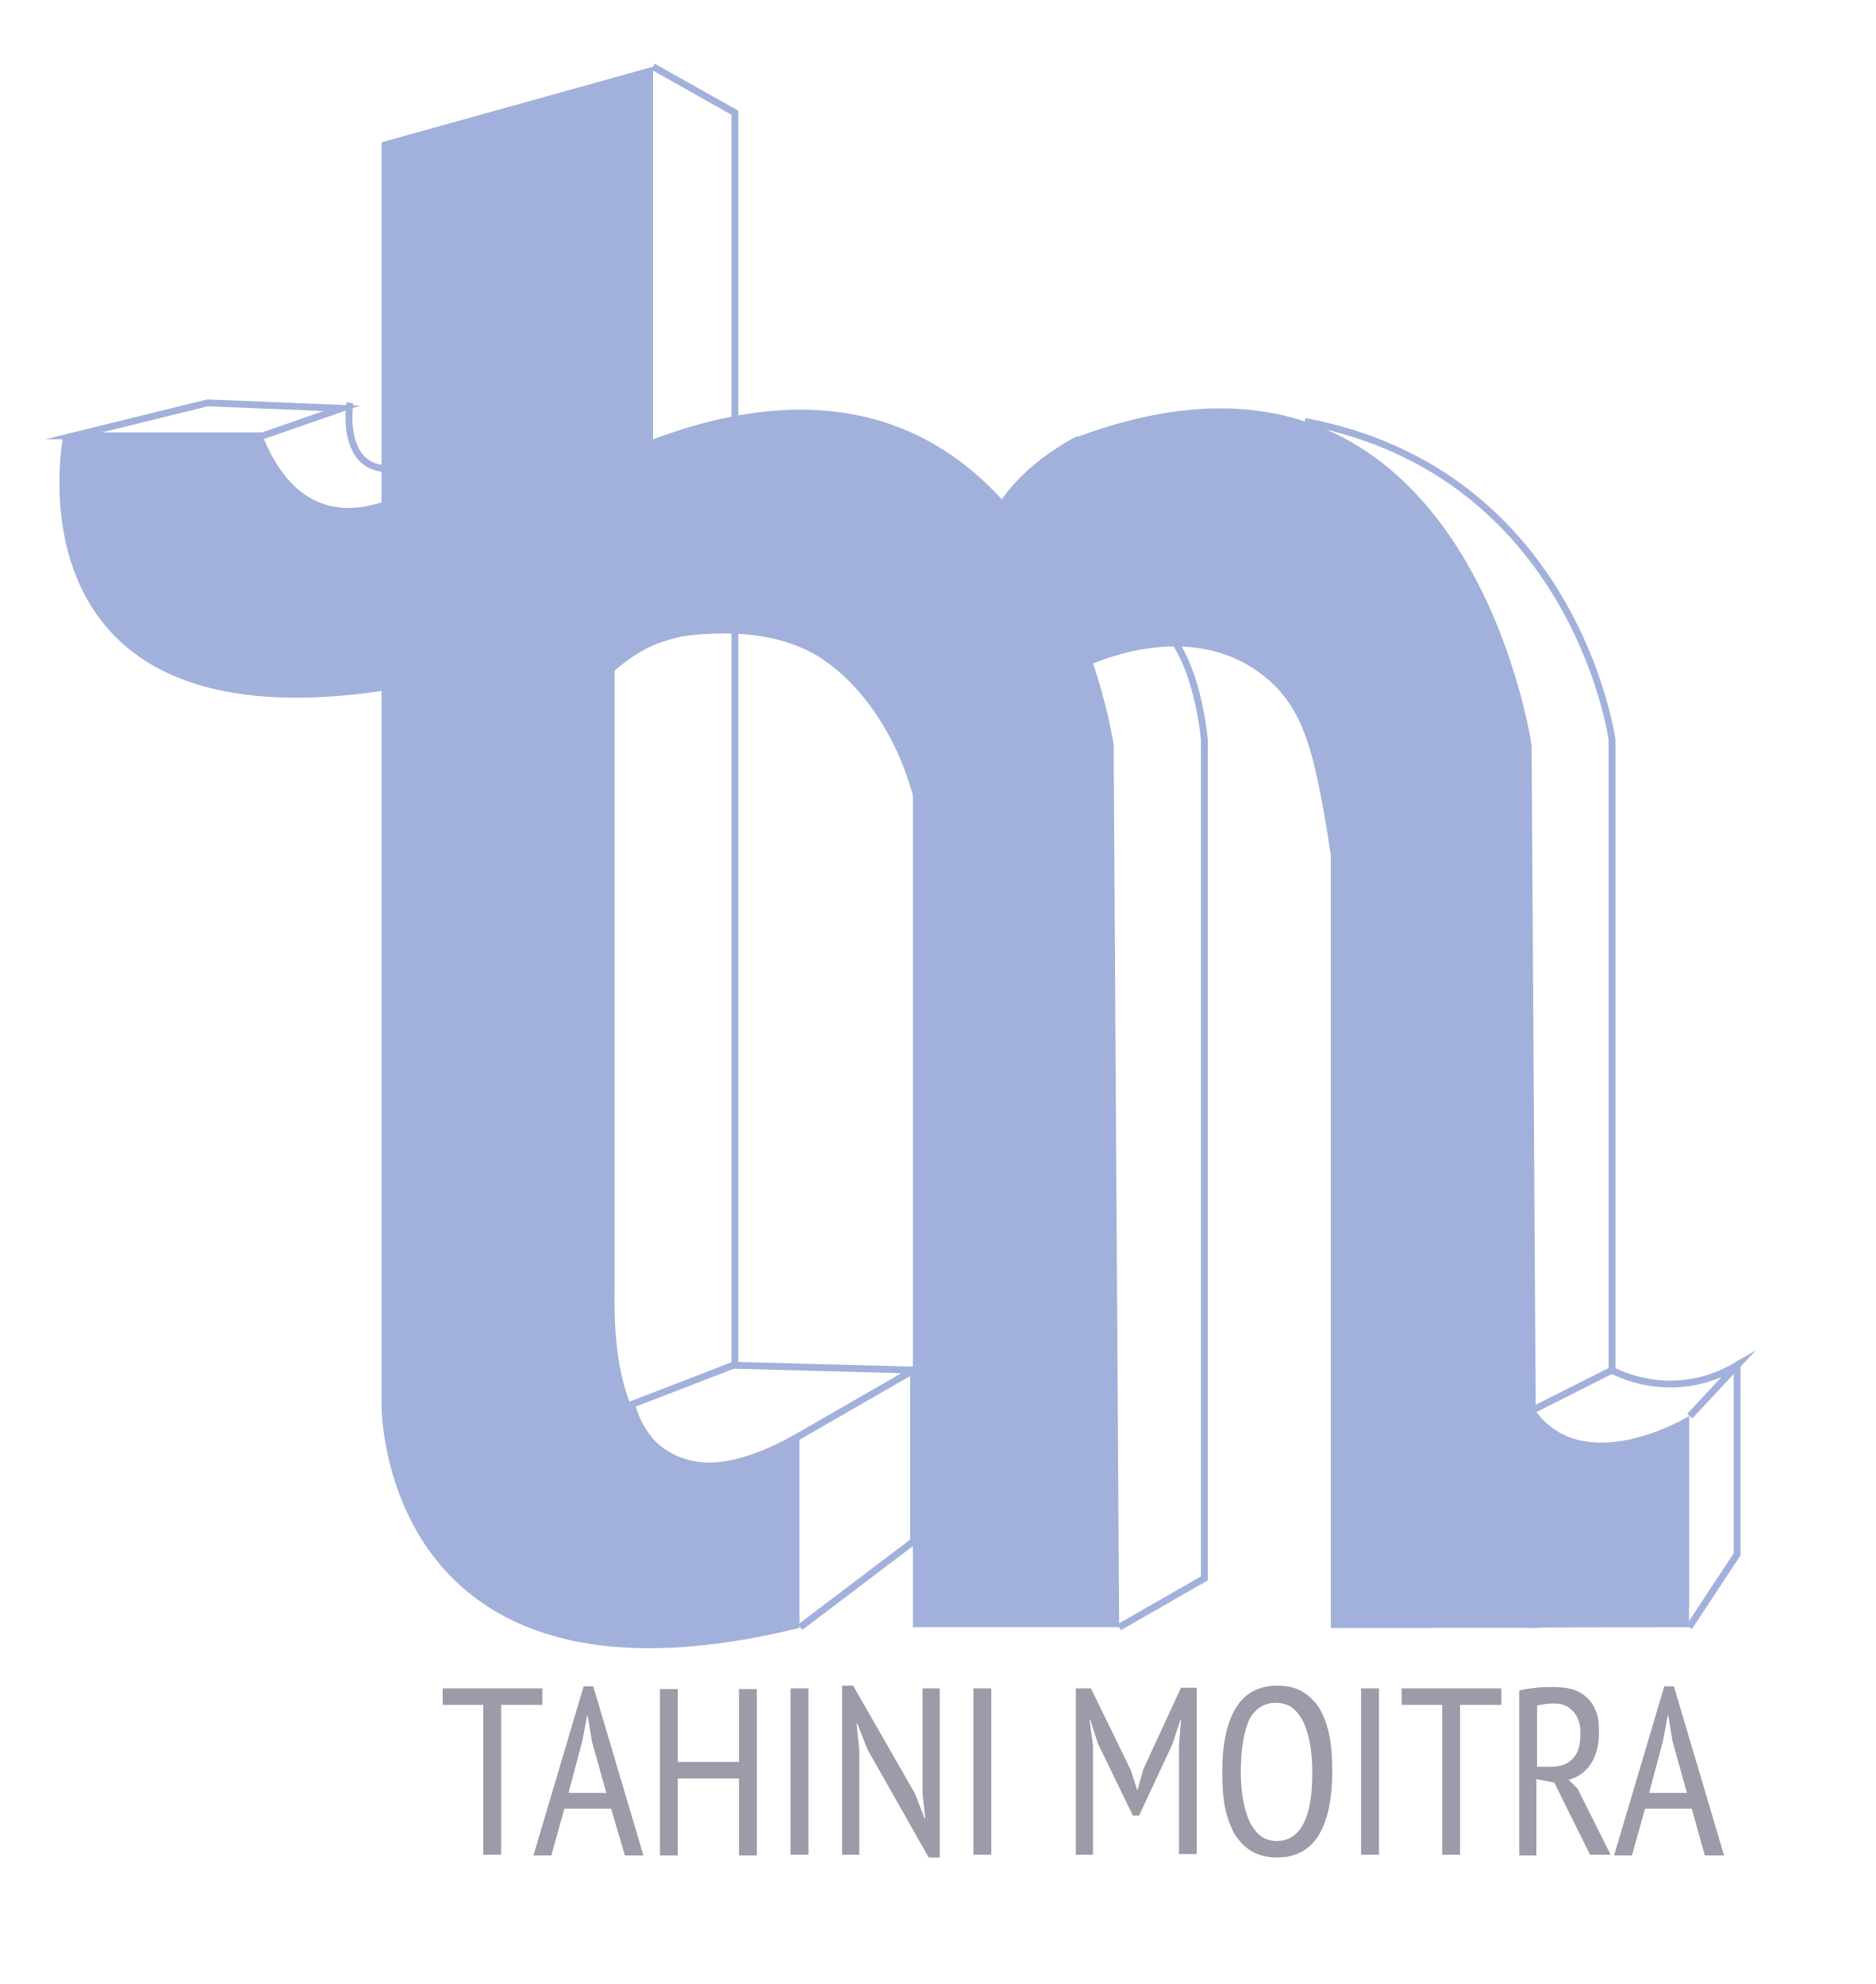
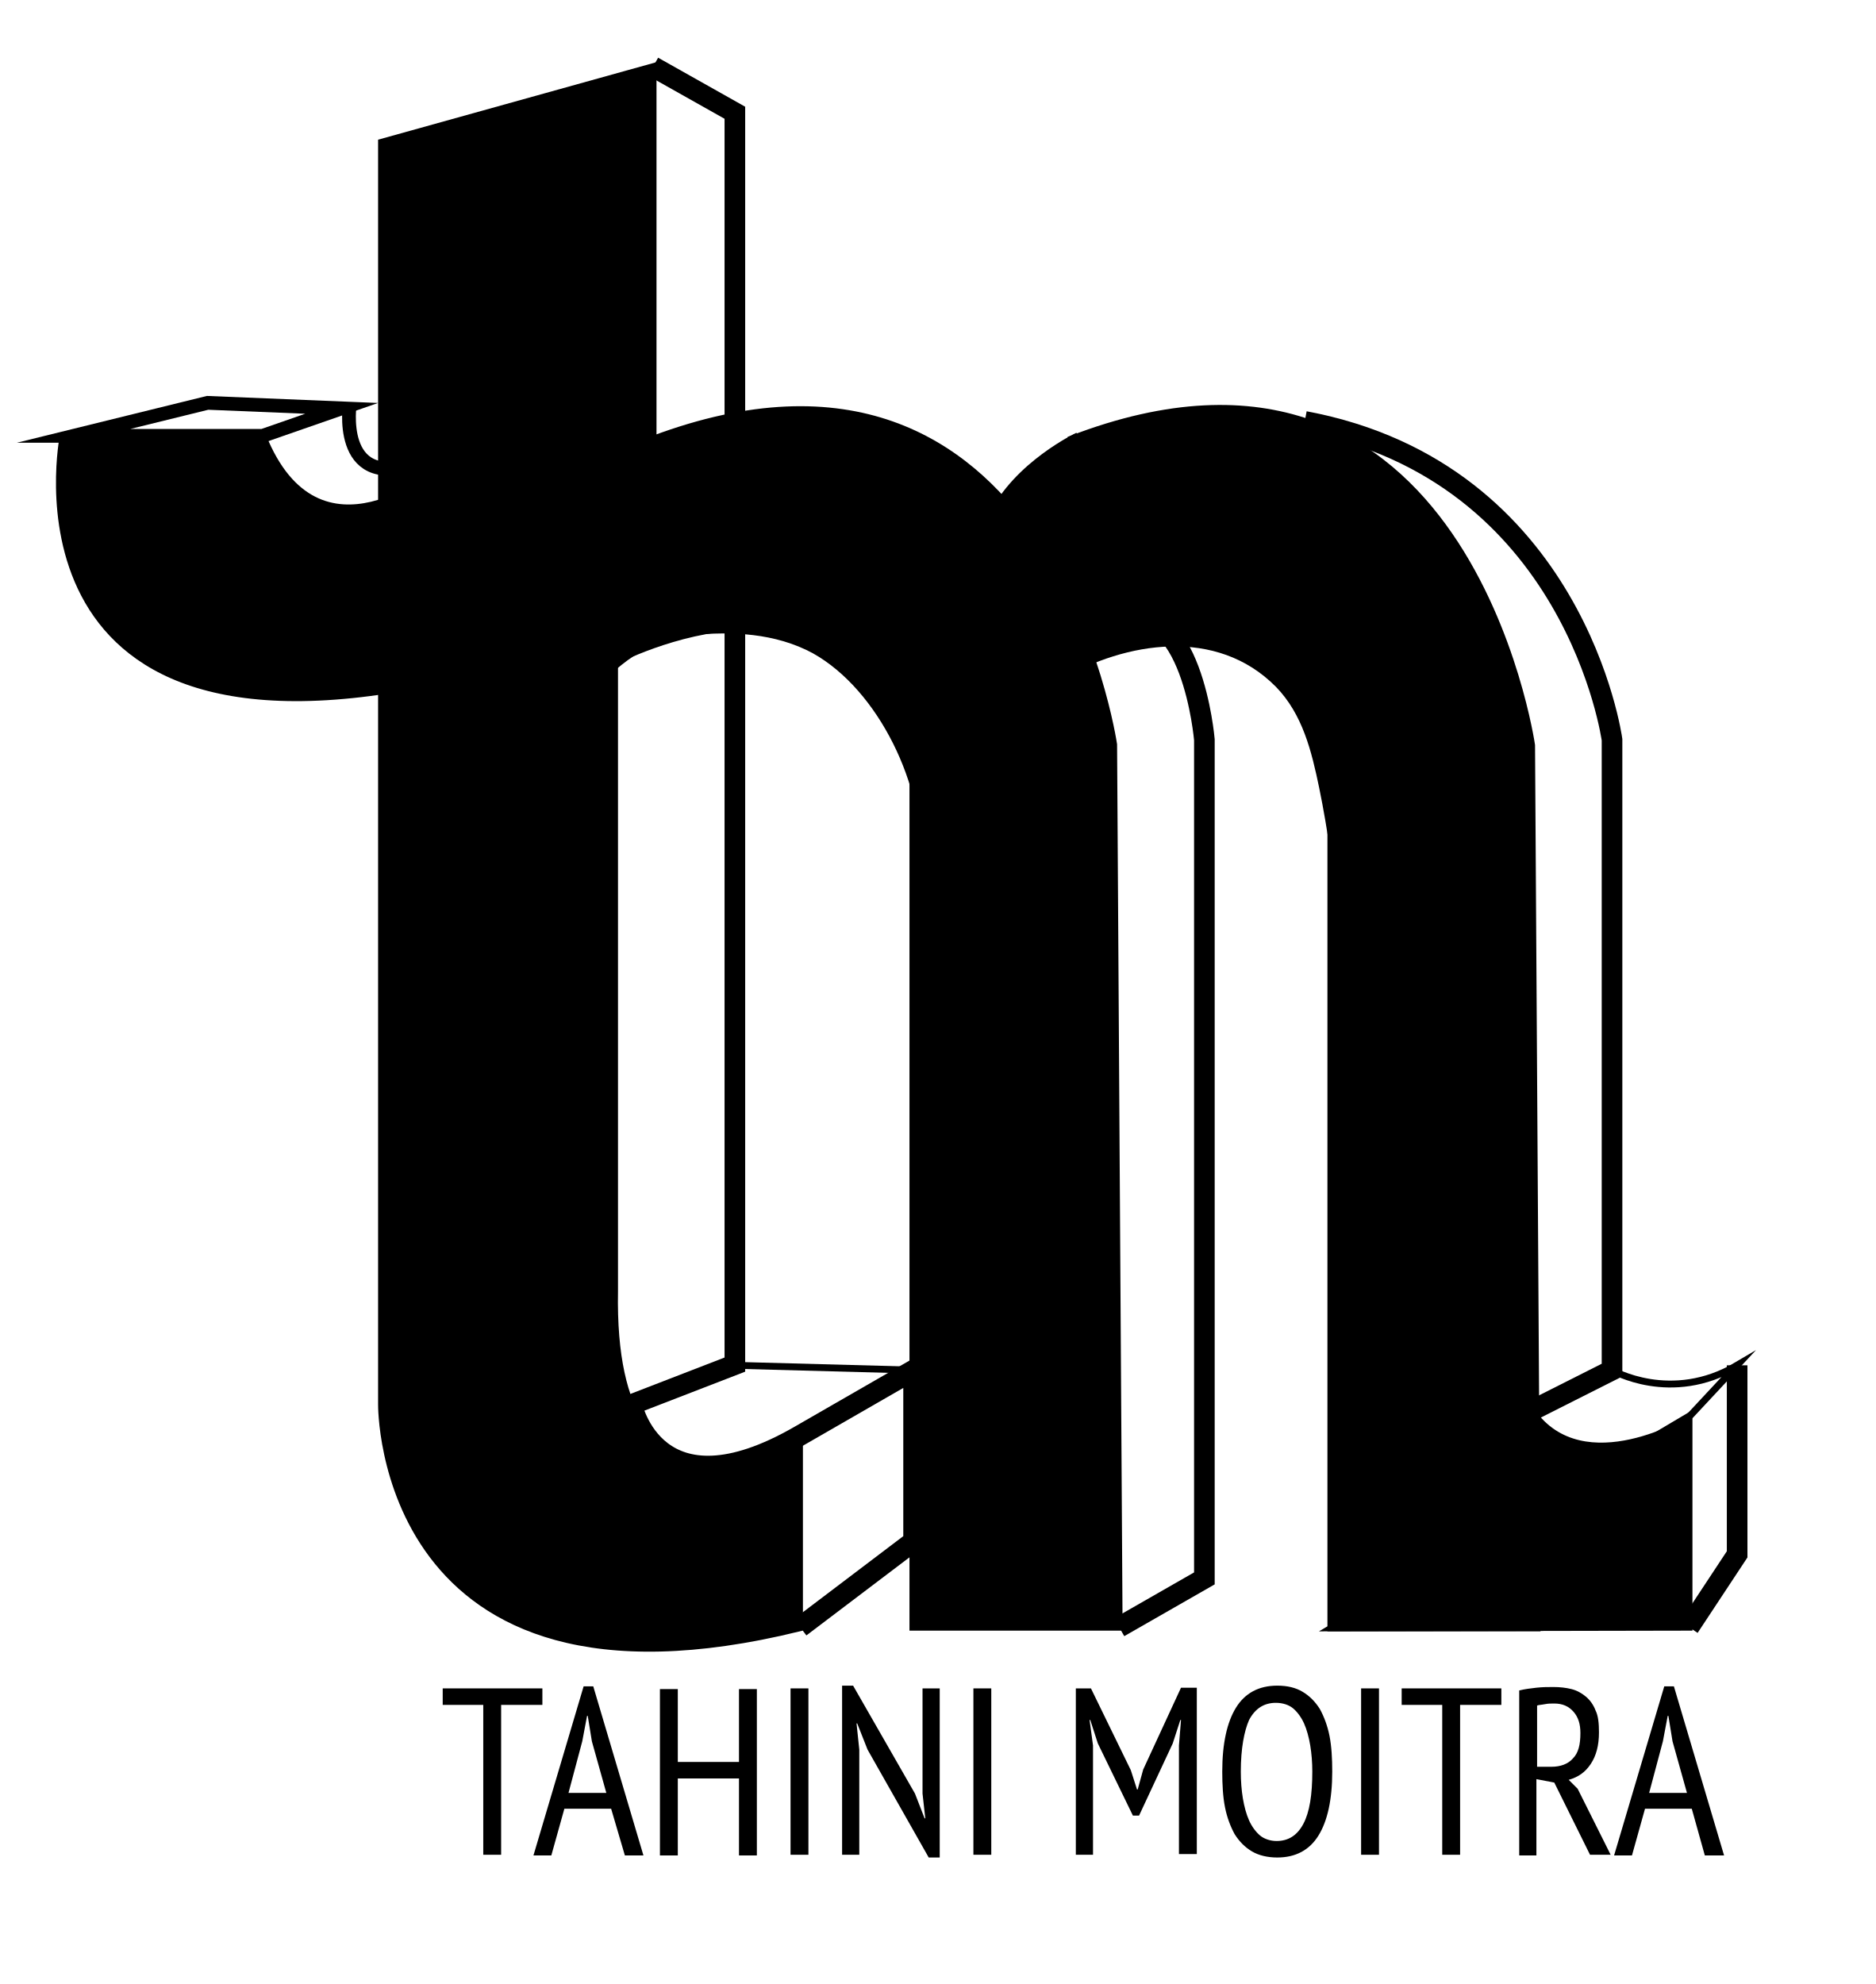
<svg xmlns="http://www.w3.org/2000/svg" version="1.1" id="Layer_1" x="0px" y="0px" viewBox="0 0 272.9 288.6" style="enable-background:new 0 0 272.9 288.6;" xml:space="preserve">
  <style type="text/css">
- 	.st0{fill:#A2B1DB;}
- 	.st1{fill:none;stroke:#A2B1DB;stroke-miterlimit:10;}
- 	.st2{fill:none;}
- 	.st3{fill:#9C9BA9;}
+ 	.st0{stroke:#000000;stroke-miterlimit:10;}
+ 	.st1{fill:none;stroke:#000000;stroke-width:3;stroke-miterlimit:10;}
+ 	.st2{fill:none;stroke:#000000;stroke-miterlimit:10;}
+ 	.st3{fill:none;}
+ 	.st4{fill:none;stroke:#000000;stroke-width:2;stroke-miterlimit:10;}
</style>
  <path class="st0" d="M55.5,20.7v77.8v105.8c0,0-0.5,47.6,60.8,32.5v-27.9c0,0-27.6,17.3-26.9-21.1V96.2c0,0,35-18.6,43.4,15.3v125.2  h30L162,108.3c0,0-9.6-65.9-67-44.4V9.7L55.5,20.7z" />
  <path class="st0" d="M155.8,63.9v30c0,0,30.7-12.4,37.8,17.7v125.2h30l-0.8-128.4C222.8,108.4,213.2,41.8,155.8,63.9z" />
  <path class="st0" d="M156.8,63.4c0,0-8.9,4.2-12.5,11.7l12.5,18.8" />
-   <path class="st0" d="M245.7,206v27.9c-8.4,2.4-22.5,2.9-22.5,2.9V205C230.4,215.3,245.7,206,245.7,206z" />
+   <path d="M245.7,206v27.9c-8.4,2.4-22.5,2.9-22.5,2.9V205C230.4,215.3,245.7,206,245.7,206z" />
  <g>
    <g>
-       <path class="st0" d="M154.2,98.9c9.6-5.6,22.8-7.7,31.4,1c3.9,4,5.2,9.4,6.3,14.7c1.3,6.3,2.1,12.7,3,19.2c0.4,3.1,5.4,3.2,5,0    c-1.6-12.7-1.8-30.3-12.6-39.1c-10.5-8.5-24.7-6.5-35.6-0.1C148.9,96.2,151.4,100.6,154.2,98.9L154.2,98.9z" />
+       <path d="M154.2,98.9c9.6-5.6,22.8-7.7,31.4,1c3.9,4,5.2,9.4,6.3,14.7c1.3,6.3,2.1,12.7,3,19.2c0.4,3.1,5.4,3.2,5,0    c-1.6-12.7-1.8-30.3-12.6-39.1c-10.5-8.5-24.7-6.5-35.6-0.1C148.9,96.2,151.4,100.6,154.2,98.9L154.2,98.9z" />
    </g>
  </g>
  <g>
    <g>
-       <path class="st0" d="M151.5,92.6c3.2,0,3.2-5,0-5C148.2,87.6,148.2,92.6,151.5,92.6L151.5,92.6z" />
+       <path d="M151.5,92.6c3.2,0,3.2-5,0-5C148.2,87.6,148.2,92.6,151.5,92.6L151.5,92.6z" />
    </g>
  </g>
  <g>
    <g>
-       <path class="st0" d="M85.5,101.4c4.3-4.6,8.5-8.3,15-9c6-0.6,12.3-0.3,17.7,2.6c9.7,5.4,16.3,19.5,15.7,30.4c-0.2,3.2,4.8,3.2,5,0    c0.7-13.1-7.4-29.5-19.5-35.4c-6.3-3.1-13.9-3.4-20.7-2.4c-7.1,1-11.9,5.2-16.7,10.2C79.7,100.2,83.3,103.7,85.5,101.4L85.5,101.4    z" />
+       <path d="M85.5,101.4c4.3-4.6,8.5-8.3,15-9c6-0.6,12.3-0.3,17.7,2.6c9.7,5.4,16.3,19.5,15.7,30.4c-0.2,3.2,4.8,3.2,5,0    c0.7-13.1-7.4-29.5-19.5-35.4c-6.3-3.1-13.9-3.4-20.7-2.4c-7.1,1-11.9,5.2-16.7,10.2C79.7,100.2,83.3,103.7,85.5,101.4L85.5,101.4    z" />
    </g>
  </g>
  <path class="st1" d="M116.4,236.7l16.5-12.5v-24.9l-16.5,9.5c-21.1,12.2-24.5-4.5-24.5-4.5l15-5.8V59.4v-43L95,9.7" />
-   <line class="st1" x1="132.9" y1="199.3" x2="106.8" y2="198.6" />
+   <line class="st2" x1="132.9" y1="199.3" x2="106.8" y2="198.6" />
  <polygon class="st0" points="193.7,236.8 245.7,236.7 245.7,206 " />
  <path class="st1" d="M162.8,236.7l12.4-7.1v-122c0,0-1.8-21.3-12.8-17.4" />
  <path class="st1" d="M223.2,205l11.3-5.7v-91.7c0,0-5.3-38.9-44.7-46.3" />
-   <path class="st1" d="M234.5,199.3c0,0,8.6,5,18.2-0.7l-6.9,7.4" />
+   <path class="st2" d="M234.5,199.3c0,0,8.6,5,18.2-0.7l-6.9,7.4" />
  <polyline class="st1" points="252.7,198.6 252.7,226.1 245.7,236.7 " />
  <g>
-     <rect x="63.9" y="245.6" class="st2" width="219.8" height="36.3" />
-     <path class="st3" d="M78.8,248h-5.9v21.8h-2.6V248h-5.9v-2.4h14.5V248z" />
-     <path class="st3" d="M88.9,263.1h-6.8l-1.9,6.8h-2.6l7.3-24.6h1.4l7.3,24.6h-2.7L88.9,263.1z M82.7,260.8h5.5l-2.1-7.5l-0.6-3.7   h-0.1l-0.7,3.7L82.7,260.8z" />
-     <path class="st3" d="M107.5,258.7h-8.9v11.2H96v-24.2h2.6v10.6h8.9v-10.6h2.6v24.2h-2.6V258.7z" />
-     <path class="st3" d="M115,245.6h2.6v24.2H115V245.6z" />
-     <path class="st3" d="M126.2,254.5l-1.5-3.8h-0.1l0.4,3.8v15.3h-2.5v-24.6h1.6l9,15.7l1.4,3.6h0.1l-0.4-3.6v-15.3h2.5v24.6h-1.6   L126.2,254.5z" />
-     <path class="st3" d="M141.6,245.6h2.6v24.2h-2.6V245.6z" />
-     <path class="st3" d="M171.5,253.9l0.3-3.7h-0.1l-1.1,3.4l-4.9,10.5h-0.9l-5.1-10.5l-1.1-3.4h-0.1l0.5,3.7v15.9h-2.5v-24.2h2.2   l5.8,11.9l0.9,2.8h0.1l0.8-2.9l5.5-11.9h2.3v24.2h-2.6V253.9z" />
-     <path class="st3" d="M177.8,257.7c0-4.1,0.7-7.2,2-9.3c1.3-2.1,3.3-3.2,6-3.2c1.5,0,2.7,0.3,3.7,0.9s1.8,1.4,2.5,2.5   c0.6,1.1,1.1,2.4,1.4,3.9c0.3,1.5,0.4,3.3,0.4,5.2c0,4.1-0.7,7.2-2,9.3s-3.3,3.2-6,3.2c-1.4,0-2.7-0.3-3.7-0.9s-1.8-1.4-2.5-2.5   c-0.6-1.1-1.1-2.4-1.4-3.9C177.9,261.4,177.8,259.6,177.8,257.7z M180.5,257.7c0,1.4,0.1,2.7,0.3,3.9c0.2,1.2,0.5,2.3,0.9,3.2   c0.4,0.9,1,1.7,1.6,2.2s1.5,0.8,2.4,0.8c1.7,0,3-0.8,3.9-2.5c0.9-1.7,1.3-4.2,1.3-7.6c0-1.3-0.1-2.6-0.3-3.8   c-0.2-1.2-0.5-2.3-0.9-3.2c-0.4-0.9-1-1.7-1.6-2.2s-1.5-0.8-2.5-0.8c-1.7,0-3,0.8-3.9,2.5C181,251.8,180.5,254.3,180.5,257.7z" />
-     <path class="st3" d="M198,245.6h2.6v24.2H198V245.6z" />
-     <path class="st3" d="M218.3,248h-5.9v21.8h-2.6V248h-5.9v-2.4h14.5V248z" />
-     <path class="st3" d="M221,245.9c0.8-0.2,1.6-0.3,2.5-0.4c0.9-0.1,1.7-0.1,2.5-0.1c0.9,0,1.8,0.1,2.6,0.3c0.8,0.2,1.5,0.6,2.1,1.1   c0.6,0.5,1.1,1.2,1.4,2c0.4,0.8,0.5,1.9,0.5,3.2c0,1.9-0.4,3.4-1.2,4.6s-1.8,1.9-3.2,2.3l1.3,1.3l4.8,9.6h-3l-5.2-10.5l-2.6-0.5   v11.1H221V245.9z M223.6,257h2.1c1.3,0,2.4-0.4,3.1-1.2c0.8-0.8,1.1-2,1.1-3.7c0-1.3-0.3-2.3-1-3.1s-1.6-1.2-2.8-1.2   c-0.5,0-0.9,0-1.4,0.1s-0.9,0.1-1.1,0.2V257z" />
-     <path class="st3" d="M246.1,263.1h-6.8l-1.9,6.8h-2.6l7.3-24.6h1.4l7.3,24.6H248L246.1,263.1z M239.9,260.8h5.5l-2.1-7.5l-0.6-3.7   h-0.1l-0.7,3.7L239.9,260.8z" />
+     <rect x="63.9" y="245.6" class="st3" width="219.8" height="36.3" />
+     <path d="M78.8,248h-5.9v21.8h-2.6V248h-5.9v-2.4h14.5V248z" />
+     <path d="M88.9,263.1h-6.8l-1.9,6.8h-2.6l7.3-24.6h1.4l7.3,24.6h-2.7L88.9,263.1z M82.7,260.8h5.5l-2.1-7.5l-0.6-3.7h-0.1l-0.7,3.7   L82.7,260.8z" />
+     <path d="M107.5,258.7h-8.9v11.2H96v-24.2h2.6v10.6h8.9v-10.6h2.6v24.2h-2.6V258.7z" />
+     <path d="M115,245.6h2.6v24.2H115V245.6z" />
+     <path d="M126.2,254.5l-1.5-3.8h-0.1l0.4,3.8v15.3h-2.5v-24.6h1.6l9,15.7l1.4,3.6h0.1l-0.4-3.6v-15.3h2.5v24.6h-1.6L126.2,254.5z" />
+     <path d="M141.6,245.6h2.6v24.2h-2.6V245.6z" />
+     <path d="M171.5,253.9l0.3-3.7h-0.1l-1.1,3.4l-4.9,10.5h-0.9l-5.1-10.5l-1.1-3.4h-0.1l0.5,3.7v15.9h-2.5v-24.2h2.2l5.8,11.9l0.9,2.8   h0.1l0.8-2.9l5.5-11.9h2.3v24.2h-2.6V253.9z" />
+     <path d="M177.8,257.7c0-4.1,0.7-7.2,2-9.3c1.3-2.1,3.3-3.2,6-3.2c1.5,0,2.7,0.3,3.7,0.9s1.8,1.4,2.5,2.5c0.6,1.1,1.1,2.4,1.4,3.9   c0.3,1.5,0.4,3.3,0.4,5.2c0,4.1-0.7,7.2-2,9.3s-3.3,3.2-6,3.2c-1.4,0-2.7-0.3-3.7-0.9s-1.8-1.4-2.5-2.5c-0.6-1.1-1.1-2.4-1.4-3.9   C177.9,261.4,177.8,259.6,177.8,257.7z M180.5,257.7c0,1.4,0.1,2.7,0.3,3.9c0.2,1.2,0.5,2.3,0.9,3.2c0.4,0.9,1,1.7,1.6,2.2   s1.5,0.8,2.4,0.8c1.7,0,3-0.8,3.9-2.5c0.9-1.7,1.3-4.2,1.3-7.6c0-1.3-0.1-2.6-0.3-3.8c-0.2-1.2-0.5-2.3-0.9-3.2   c-0.4-0.9-1-1.7-1.6-2.2s-1.5-0.8-2.5-0.8c-1.7,0-3,0.8-3.9,2.5C181,251.8,180.5,254.3,180.5,257.7z" />
+     <path d="M198,245.6h2.6v24.2H198V245.6z" />
+     <path d="M218.3,248h-5.9v21.8h-2.6V248h-5.9v-2.4h14.5V248z" />
+     <path d="M221,245.9c0.8-0.2,1.6-0.3,2.5-0.4c0.9-0.1,1.7-0.1,2.5-0.1c0.9,0,1.8,0.1,2.6,0.3c0.8,0.2,1.5,0.6,2.1,1.1   c0.6,0.5,1.1,1.2,1.4,2c0.4,0.8,0.5,1.9,0.5,3.2c0,1.9-0.4,3.4-1.2,4.6s-1.8,1.9-3.2,2.3l1.3,1.3l4.8,9.6h-3l-5.2-10.5l-2.6-0.5   v11.1H221V245.9z M223.6,257h2.1c1.3,0,2.4-0.4,3.1-1.2c0.8-0.8,1.1-2,1.1-3.7c0-1.3-0.3-2.3-1-3.1s-1.6-1.2-2.8-1.2   c-0.5,0-0.9,0-1.4,0.1s-0.9,0.1-1.1,0.2V257z" />
+     <path d="M246.1,263.1h-6.8l-1.9,6.8h-2.6l7.3-24.6h1.4l7.3,24.6H248L246.1,263.1z M239.9,260.8h5.5l-2.1-7.5l-0.6-3.7h-0.1   l-0.7,3.7L239.9,260.8z" />
  </g>
  <g>
</g>
  <path class="st0" d="M38.2,63.4h-29c0,0-10,49.6,54.6,35.6V68.4C63.9,68.4,46.3,83.6,38.2,63.4z" />
-   <polygon class="st1" points="10.7,63.4 30.2,58.6 49.7,59.4 38.2,63.4 " />
-   <path class="st1" d="M50.9,58.6c0,0-2,12.6,9.3,8.9" />
+   <polygon class="st4" points="10.7,63.4 30.2,58.6 49.7,59.4 38.2,63.4 " />
+   <path class="st4" d="M50.9,58.6c0,0-2,12.6,9.3,8.9" />
</svg>
